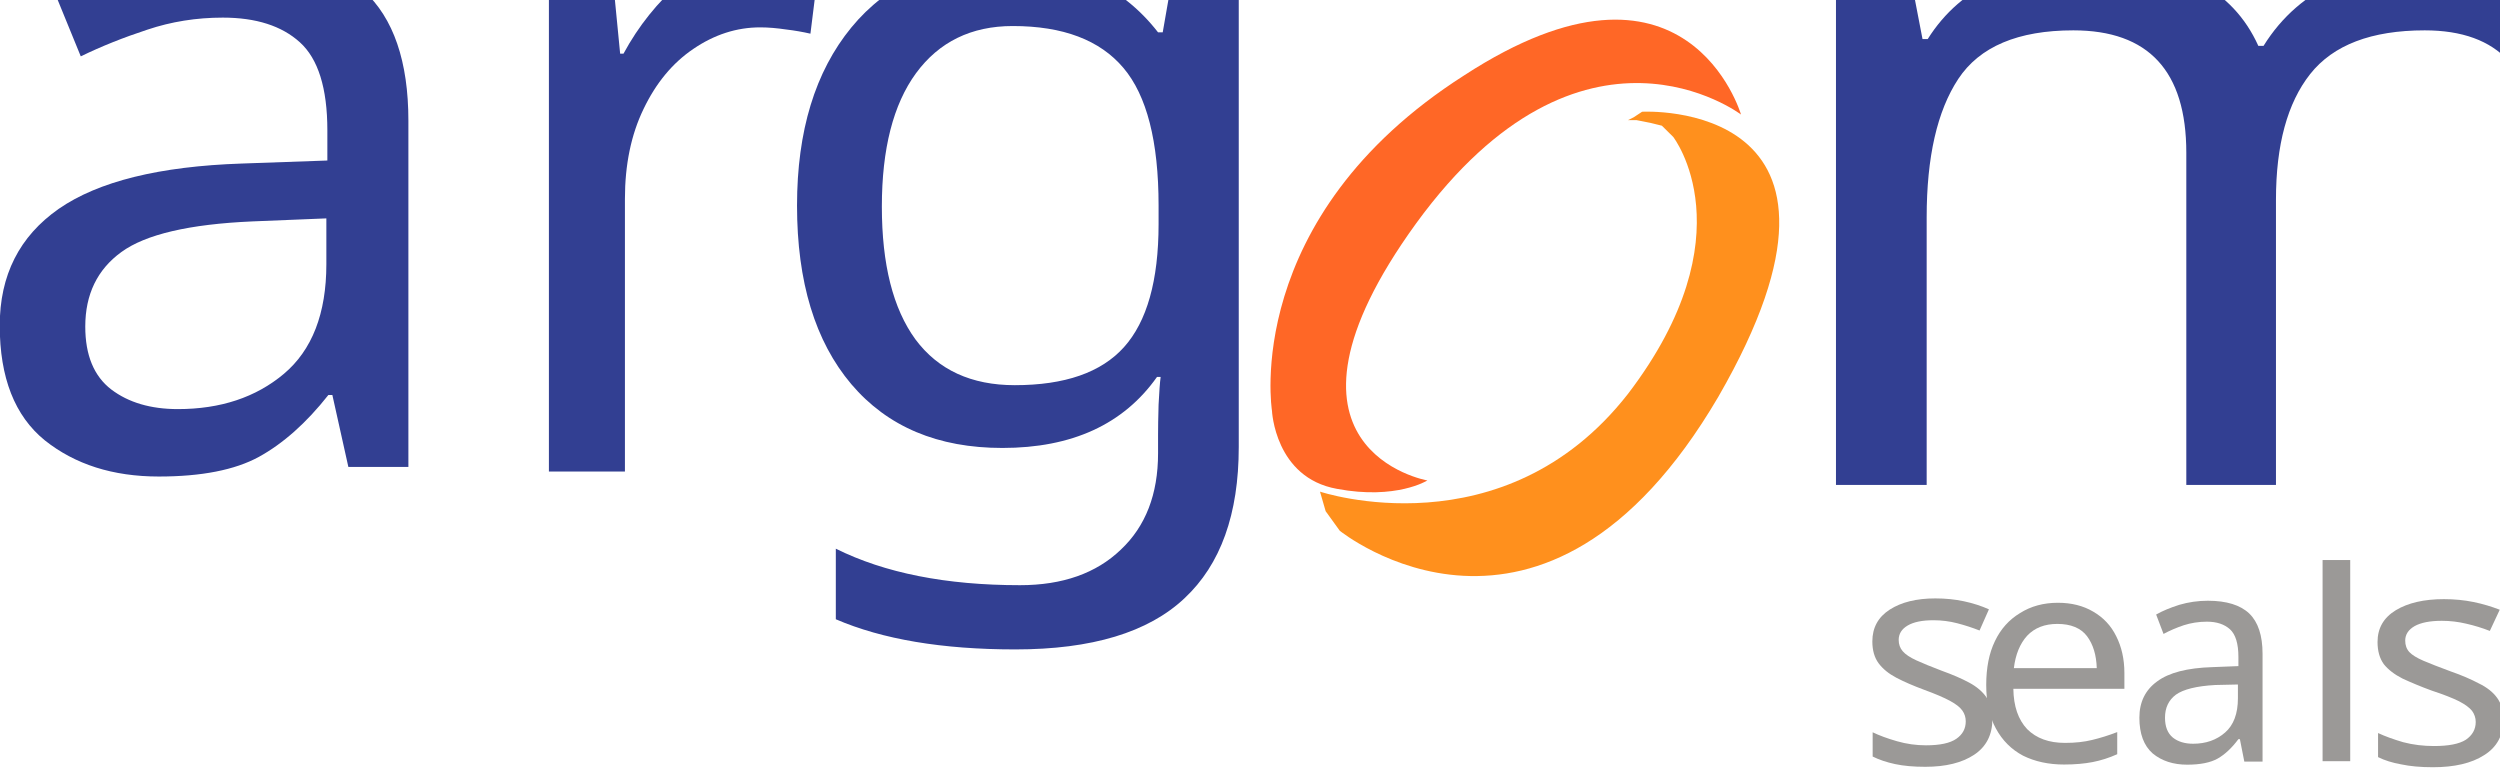
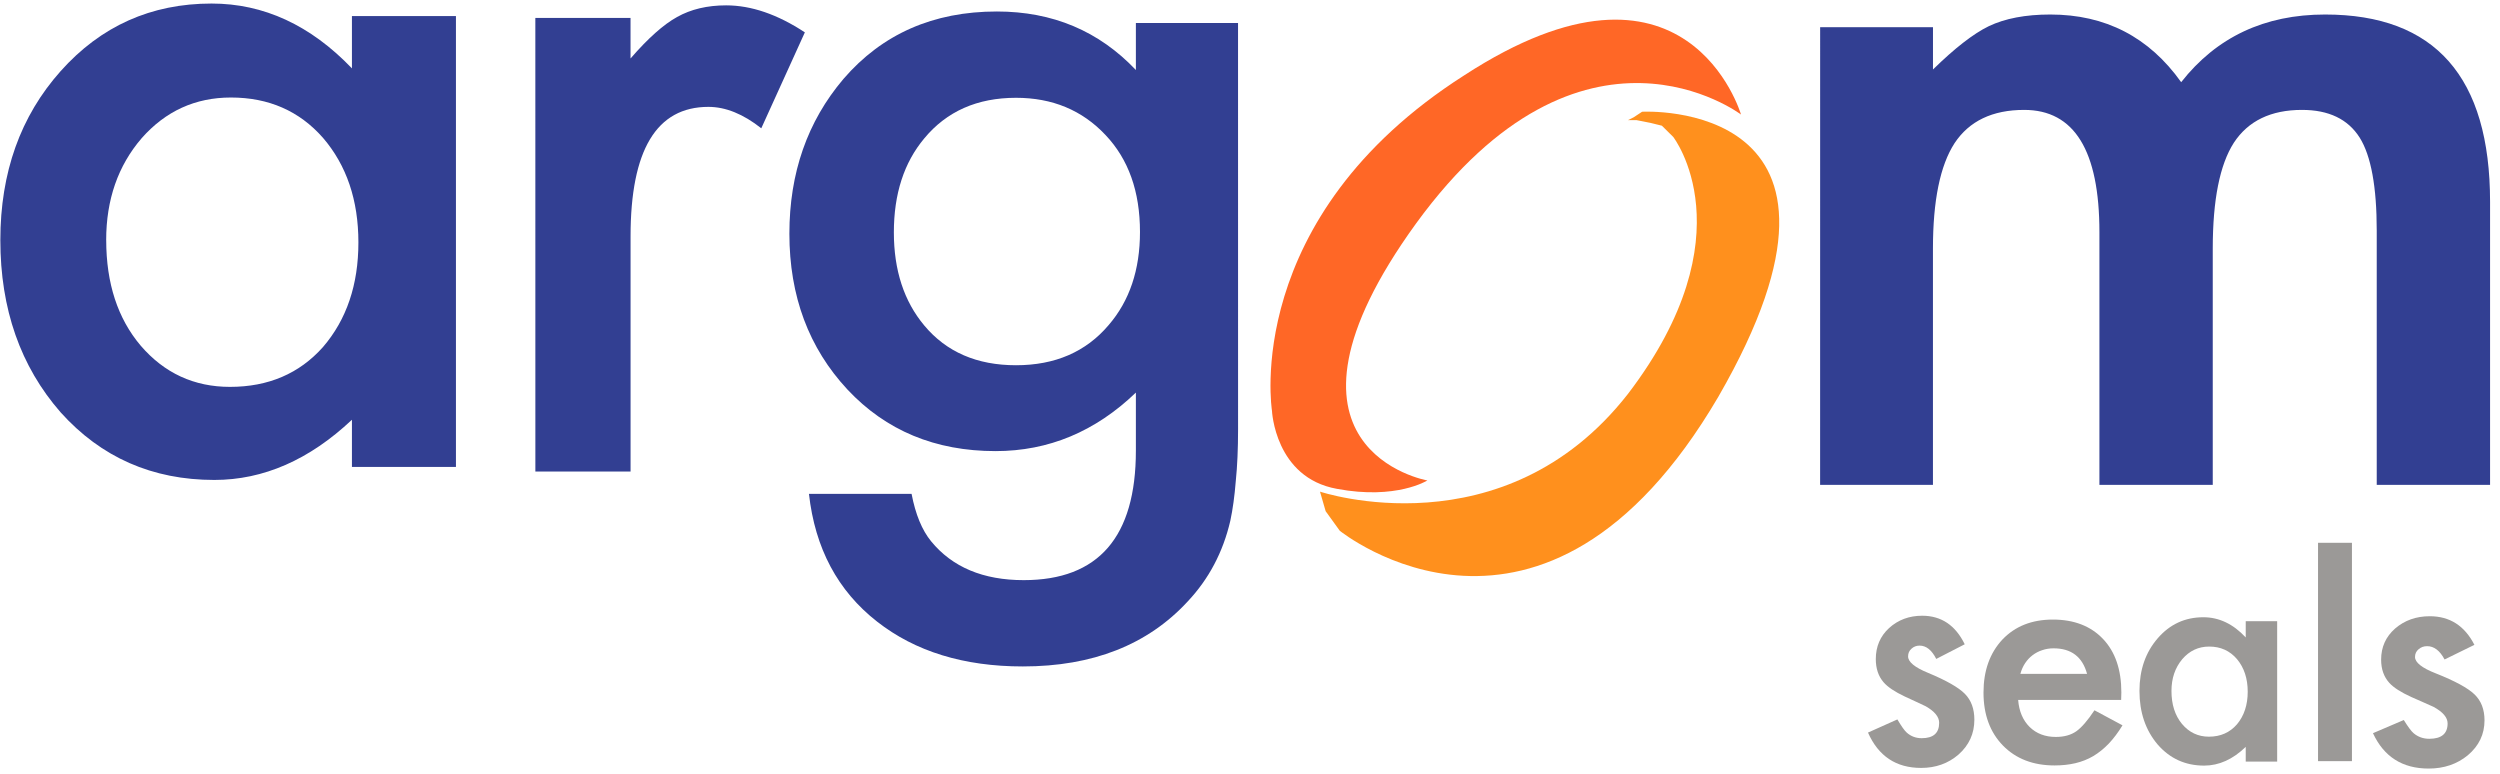
<svg xmlns="http://www.w3.org/2000/svg" xml:space="preserve" width="294" height="91" viewBox="0 0 77.8 24.1" version="1.1" id="svg10">
  <defs id="defs10" />
  <path d="M73 172s-62-11-4-92c59-82 115-39 115-39s-19-66-98-14C7 78 18 147 18 147s1 24 23 28c21 4 32-3 32-3z" style="fill:#ff6726;fill-opacity:1;stroke-width:.265" transform="matrix(.088 0 0 .087 38 0)" id="path1" />
  <path d="M35 176s65 22 109-35c43-57 16-92 16-92l-4-4-4-1-5-1h-3l2-1 3-2s88-5 27 102c-62 107-134 48-134 48l-5-7-2-7z" style="fill:#ff901d;fill-opacity:.996;stroke-width:.265" transform="matrix(.088 0 0 .087 38 0)" id="path2" />
-   <text xml:space="preserve" x="222.3" y="276.6" style="font-style:normal;font-variant:normal;font-weight:500;font-stretch:normal;font-size:109.693px;font-family:Futura;-inkscape-font-specification:&quot;Futura Medium&quot;;text-align:start;writing-mode:lr-tb;direction:ltr;text-anchor:start;fill:#9b9997;fill-opacity:1;stroke-width:.571" transform="matrix(.089 0 0 .086 38 0)" id="text2">
-     <tspan x="222.3" y="276.6" style="fill:#9b9997;fill-opacity:1;stroke-width:.571" id="tspan2">s</tspan>
-   </text>
-   <text xml:space="preserve" x="-1.4" y="14.5" style="font-size:29.442px;text-align:start;writing-mode:lr-tb;direction:ltr;text-anchor:start;fill:#323f92;fill-opacity:1;stroke-width:.153" transform="scale(.997 1.003)" id="text3">
-     <tspan x="-1.4" y="14.5" style="font-style:normal;font-variant:normal;font-weight:500;font-stretch:normal;font-family:Futura;-inkscape-font-specification:&quot;Futura Medium&quot;;fill:#323f92;fill-opacity:1;stroke-width:.153" id="tspan3">a</tspan>
-   </text>
-   <text xml:space="preserve" x="15.5" y="14" style="font-style:normal;font-variant:normal;font-weight:500;font-stretch:normal;font-size:28.317px;font-family:Futura;-inkscape-font-specification:&quot;Futura Medium&quot;;text-align:start;writing-mode:lr-tb;direction:ltr;text-anchor:start;fill:#323f92;fill-opacity:1;stroke-width:.147" transform="scale(.953 1.049)" id="text4">
-     <tspan x="15.5" y="14" style="fill:#323f92;fill-opacity:1;stroke-width:.147" id="tspan4">r</tspan>
-   </text>
-   <text xml:space="preserve" x="22.5" y="14.1" style="font-style:normal;font-variant:normal;font-weight:500;font-stretch:normal;font-size:28.093px;font-family:Futura;-inkscape-font-specification:&quot;Futura Medium&quot;;text-align:start;writing-mode:lr-tb;direction:ltr;text-anchor:start;fill:#323f92;fill-opacity:1;stroke-width:.146" transform="scale(1.031 .97)" id="text5">
-     <tspan x="22.5" y="14.1" style="fill:#323f92;fill-opacity:1;stroke-width:.146" id="tspan5">g</tspan>
-   </text>
-   <text xml:space="preserve" x="52.7" y="15.6" style="font-style:normal;font-variant:normal;font-weight:500;font-stretch:normal;font-size:30.961px;font-family:Futura;-inkscape-font-specification:&quot;Futura Medium&quot;;text-align:start;writing-mode:lr-tb;direction:ltr;text-anchor:start;fill:#323f92;fill-opacity:1;stroke-width:.161" transform="scale(1.033 .968)" id="text6">
-     <tspan x="52.7" y="15.6" style="fill:#323f92;fill-opacity:1;stroke-width:.161" id="tspan6">m</tspan>
-   </text>
-   <text xml:space="preserve" x="60.1" y="24.2" style="font-style:normal;font-variant:normal;font-weight:500;font-stretch:normal;font-size:9.229px;font-family:Futura;-inkscape-font-specification:&quot;Futura Medium&quot;;text-align:start;writing-mode:lr-tb;direction:ltr;text-anchor:start;fill:#9b9997;fill-opacity:1;stroke-width:.048" transform="scale(1.02 .98)" id="text7">
-     <tspan x="60.1" y="24.2" style="stroke-width:.048" id="tspan7">e</tspan>
-   </text>
-   <text xml:space="preserve" x="67.4" y="23.3" style="font-style:normal;font-variant:normal;font-weight:500;font-stretch:normal;font-size:9.034px;font-family:Futura;-inkscape-font-specification:&quot;Futura Medium&quot;;text-align:start;writing-mode:lr-tb;direction:ltr;text-anchor:start;fill:#9b9997;fill-opacity:1;stroke-width:.047" transform="scale(.982 1.018)" id="text8">
-     <tspan x="67.4" y="23.3" style="stroke-width:.047" id="tspan8">a</tspan>
-   </text>
-   <text xml:space="preserve" x="66.2" y="25.6" style="font-style:normal;font-variant:normal;font-weight:500;font-stretch:normal;font-size:8.905px;font-family:Futura;-inkscape-font-specification:&quot;Futura Medium&quot;;text-align:start;writing-mode:lr-tb;direction:ltr;text-anchor:start;fill:#9b9997;fill-opacity:1;stroke-width:.046" transform="scale(1.08 .926)" id="text9">
-     <tspan x="66.2" y="25.6" style="stroke-width:.046" id="tspan9">l</tspan>
-   </text>
-   <text xml:space="preserve" x="70.6" y="24.8" style="font-style:normal;font-variant:normal;font-weight:500;font-stretch:normal;font-size:9.835px;font-family:Futura;-inkscape-font-specification:&quot;Futura Medium&quot;;text-align:start;writing-mode:lr-tb;direction:ltr;text-anchor:start;fill:#9b9997;fill-opacity:1;stroke-width:.051" transform="scale(1.041 .96)" id="text10">
-     <tspan x="70.6" y="24.8" style="stroke-width:.051" id="tspan10">s</tspan>
-   </text>
+   <path d="m 260.221,233.323 -9.962,5.303 q -2.357,-4.82 -5.838,-4.82 -1.66,0 -2.839,1.125 -1.178,1.071 -1.178,2.785 0,2.999 6.963,5.945 9.587,4.124 12.908,7.606 3.321,3.481 3.321,9.373 0,7.552 -5.57,12.64 -5.41,4.821 -13.069,4.821 -13.122,0 -18.586,-12.801 l 10.284,-4.767 q 2.142,3.749 3.267,4.767 2.196,2.035 5.249,2.035 6.106,0 6.106,-5.57 0,-3.214 -4.713,-5.999 -1.821,-0.911 -3.642,-1.768 -1.821,-0.857 -3.696,-1.768 -5.249,-2.571 -7.391,-5.142 -2.732,-3.267 -2.732,-8.409 0,-6.802 4.66,-11.248 4.767,-4.446 11.569,-4.446 10.016,0 14.89,10.337 z" id="text2" style="font-weight:500;font-size:109.693px;font-family:Futura;-inkscape-font-specification:'Futura Medium';fill:#9b9997;stroke-width:0.571" transform="matrix(.089 0 0 .086 38 0)" aria-label="s" />
+   <path style="font-weight:500;font-size:29.442px;font-family:Futura;-inkscape-font-specification:'Futura Medium';fill:#323f92;stroke-width:0.153" d="m 10.963,0.498 h 3.249 V 14.5 h -3.249 v -1.466 q -1.998,1.869 -4.298,1.869 -2.904,0 -4.802,-2.099 -1.883,-2.142 -1.883,-5.348 0,-3.148 1.883,-5.247 1.883,-2.099 4.715,-2.099 2.444,0 4.385,2.013 z M 3.287,7.456 q 0,2.013 1.078,3.278 1.107,1.279 2.789,1.279 1.797,0 2.904,-1.236 1.107,-1.279 1.107,-3.249 0,-1.969 -1.107,-3.249 Q 8.951,3.028 7.182,3.028 q -1.668,0 -2.789,1.265 -1.107,1.279 -1.107,3.163 z" id="text3" transform="scale(.997 1.003)" aria-label="a" />
+   <path d="m 17.463,0.533 h 3.111 V 1.736 q 0.857,-0.899 1.521,-1.231 0.678,-0.346 1.604,-0.346 1.231,0 2.572,0.802 l -1.424,2.848 q -0.885,-0.636 -1.728,-0.636 -2.544,0 -2.544,3.844 V 14 h -3.111 z" id="text4" style="font-weight:500;font-size:28.317px;font-family:Futura;-inkscape-font-specification:'Futura Medium';fill:#323f92;stroke-width:0.147" transform="scale(.953 1.049)" aria-label="r" />
+   <path d="m 37.37,13.784 q 0,0.947 -0.069,1.66 -0.055,0.727 -0.165,1.276 -0.329,1.509 -1.289,2.593 -1.811,2.085 -4.979,2.085 -2.675,0 -4.403,-1.44 -1.783,-1.481 -2.058,-4.102 h 3.1 q 0.178,0.988 0.59,1.523 0.96,1.248 2.798,1.248 3.388,0 3.388,-4.156 V 12.605 q -1.838,1.879 -4.239,1.879 -2.73,0 -4.472,-1.975 -1.756,-2.003 -1.756,-5.007 0,-2.922 1.632,-4.966 1.756,-2.167 4.637,-2.167 2.524,0 4.198,1.879 V 0.739 h 3.086 z M 34.407,7.447 q 0,-1.948 -1.043,-3.114 -1.056,-1.193 -2.702,-1.193 -1.756,0 -2.771,1.303 -0.919,1.166 -0.919,3.018 0,1.824 0.919,2.99 1.001,1.276 2.771,1.276 1.77,0 2.798,-1.289 0.947,-1.166 0.947,-2.99 z" id="text5" style="font-weight:500;font-size:28.093px;font-family:Futura;-inkscape-font-specification:'Futura Medium';fill:#323f92;stroke-width:0.146" transform="scale(1.031 .97)" aria-label="g" />
+   <path d="m 54.847,0.875 h 3.402 V 2.236 q 0.983,-1.028 1.678,-1.391 0.741,-0.378 1.859,-0.378 2.494,0 3.946,2.177 1.602,-2.177 4.339,-2.177 4.974,0 4.974,6.032 V 15.6 H 71.628 V 7.421 q 0,-2.117 -0.514,-2.993 -0.529,-0.892 -1.739,-0.892 -1.406,0 -2.056,1.058 -0.635,1.058 -0.635,3.402 V 15.6 H 63.267 V 7.467 q 0,-3.931 -2.268,-3.931 -1.436,0 -2.101,1.073 -0.65,1.073 -0.65,3.386 V 15.6 h -3.402 z" id="text6" style="font-weight:500;font-size:30.961px;font-family:Futura;-inkscape-font-specification:'Futura Medium';fill:#323f92;stroke-width:0.161" transform="scale(1.033 .968)" aria-label="m" />
+   <path d="m 64.737,22.244 h -3.145 q 0.041,0.541 0.352,0.861 0.311,0.315 0.798,0.315 0.379,0 0.626,-0.18 0.243,-0.18 0.554,-0.667 l 0.856,0.478 q -0.198,0.338 -0.419,0.581 -0.221,0.239 -0.473,0.397 -0.252,0.153 -0.545,0.225 -0.293,0.072 -0.635,0.072 -0.982,0 -1.577,-0.631 -0.595,-0.635 -0.595,-1.685 0,-1.041 0.577,-1.685 0.581,-0.635 1.541,-0.635 0.969,0 1.532,0.617 0.559,0.613 0.559,1.699 z m -1.041,-0.829 q -0.212,-0.811 -1.023,-0.811 -0.185,0 -0.347,0.059 -0.162,0.054 -0.297,0.162 -0.131,0.104 -0.225,0.252 -0.095,0.149 -0.144,0.338 z" id="text7" style="font-weight:500;font-size:9.229px;font-family:Futura;-inkscape-font-specification:'Futura Medium';fill:#9b9997;stroke-width:0.048" transform="scale(1.02 .98)" aria-label="e" />
+   <path d="m 71.193,19.004 h 0.997 v 4.296 H 71.193 v -0.45 q -0.613,0.573 -1.319,0.573 -0.891,0 -1.473,-0.644 -0.578,-0.657 -0.578,-1.641 0,-0.966 0.578,-1.61 0.578,-0.644 1.447,-0.644 0.75,0 1.345,0.618 z m -2.355,2.135 q 0,0.618 0.331,1.006 0.34,0.393 0.856,0.393 0.551,0 0.891,-0.379 0.34,-0.393 0.34,-0.997 0,-0.604 -0.34,-0.997 -0.34,-0.384 -0.882,-0.384 -0.512,0 -0.856,0.388 -0.34,0.393 -0.34,0.97 z" id="text8" style="font-weight:500;font-size:9.034px;font-family:Futura;-inkscape-font-specification:'Futura Medium';fill:#9b9997;stroke-width:0.047" transform="scale(.982 1.018)" aria-label="a" />
+   <path d="M 67.796,18.256 V 25.6 h -0.978 v -7.344 z" id="text9" style="font-weight:500;font-size:8.905px;font-family:Futura;-inkscape-font-specification:'Futura Medium';fill:#9b9997;stroke-width:0.046" transform="scale(1.08 .926)" aria-label="l" />
+   <path d="m 74,20.92 -0.893,0.475 q -0.211,-0.432 -0.523,-0.432 -0.149,0 -0.255,0.101 -0.106,0.096 -0.106,0.25 0,0.269 0.624,0.533 0.86,0.37 1.157,0.682 0.298,0.312 0.298,0.84 0,0.677 -0.499,1.133 -0.485,0.432 -1.172,0.432 -1.177,0 -1.666,-1.148 l 0.922,-0.427 q 0.192,0.336 0.293,0.427 0.197,0.182 0.471,0.182 0.547,0 0.547,-0.499 0,-0.288 -0.423,-0.538 -0.163,-0.082 -0.327,-0.158 -0.163,-0.077 -0.331,-0.158 -0.471,-0.231 -0.663,-0.461 -0.245,-0.293 -0.245,-0.754 0,-0.61 0.418,-1.009 0.427,-0.399 1.037,-0.399 0.898,0 1.335,0.927 z" id="text10" style="font-weight:500;font-size:9.835px;font-family:Futura;-inkscape-font-specification:'Futura Medium';fill:#9b9997;stroke-width:0.051" transform="scale(1.041 .96)" aria-label="s" />
</svg>
